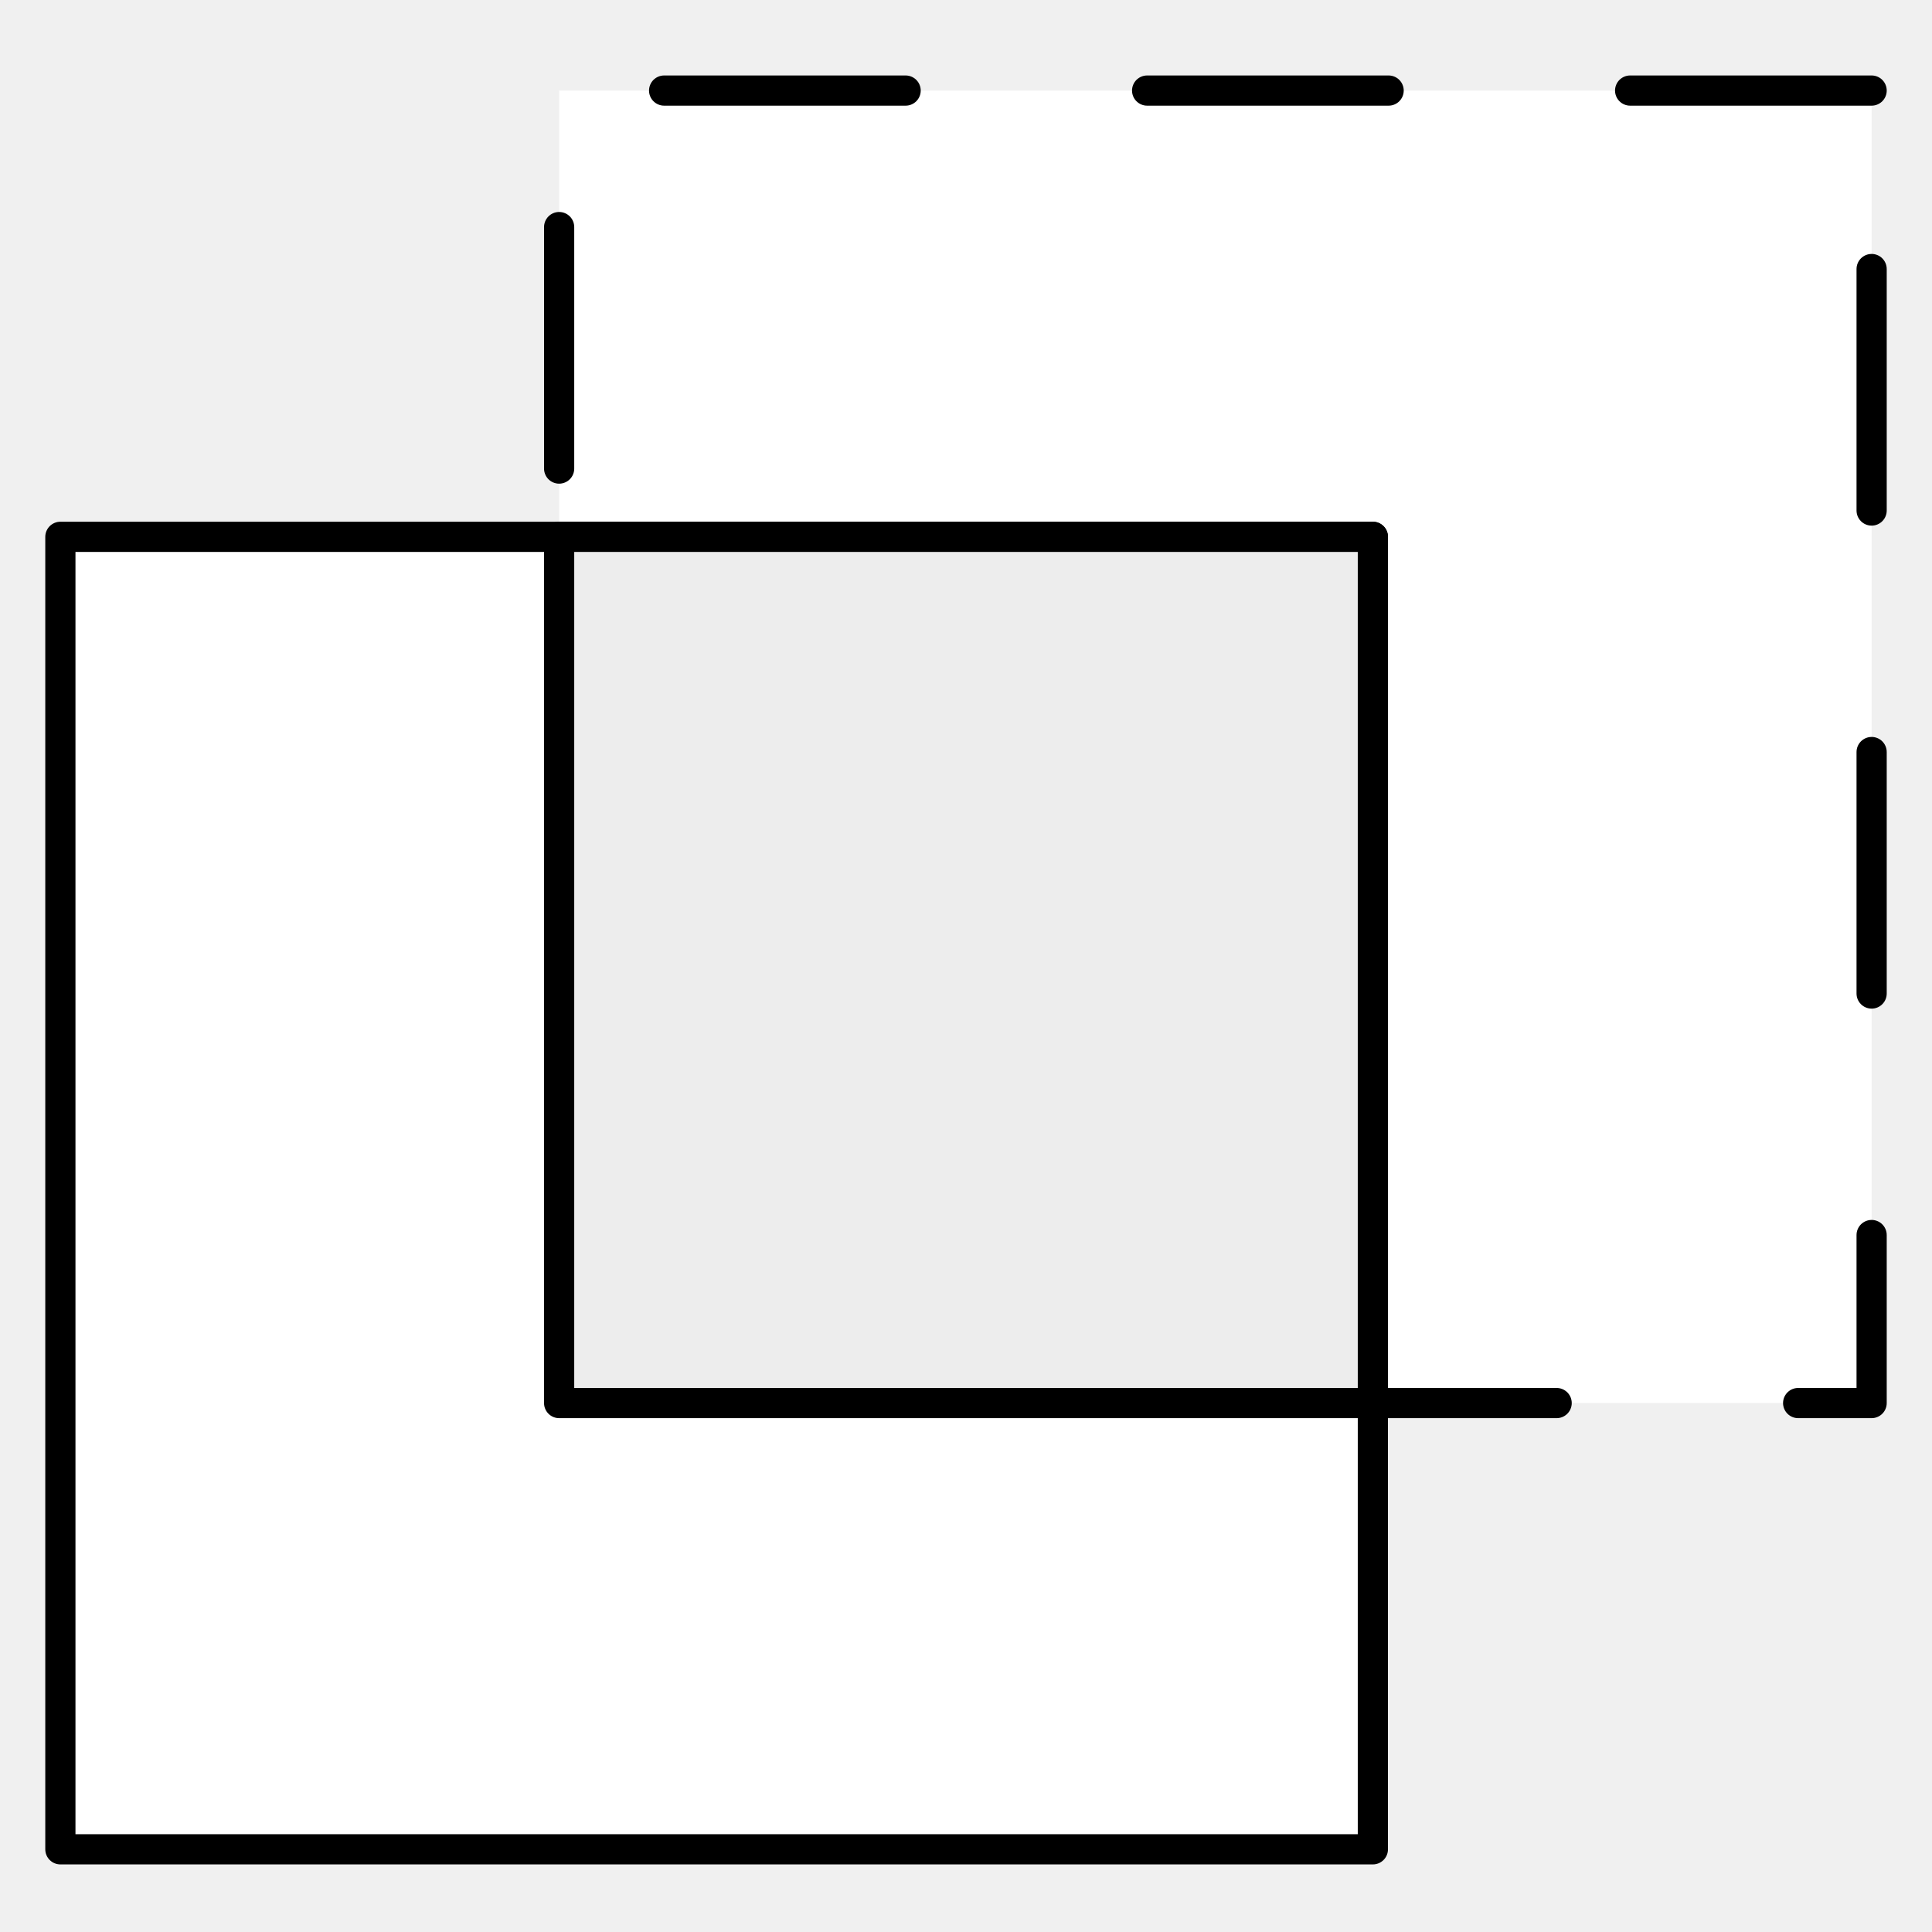
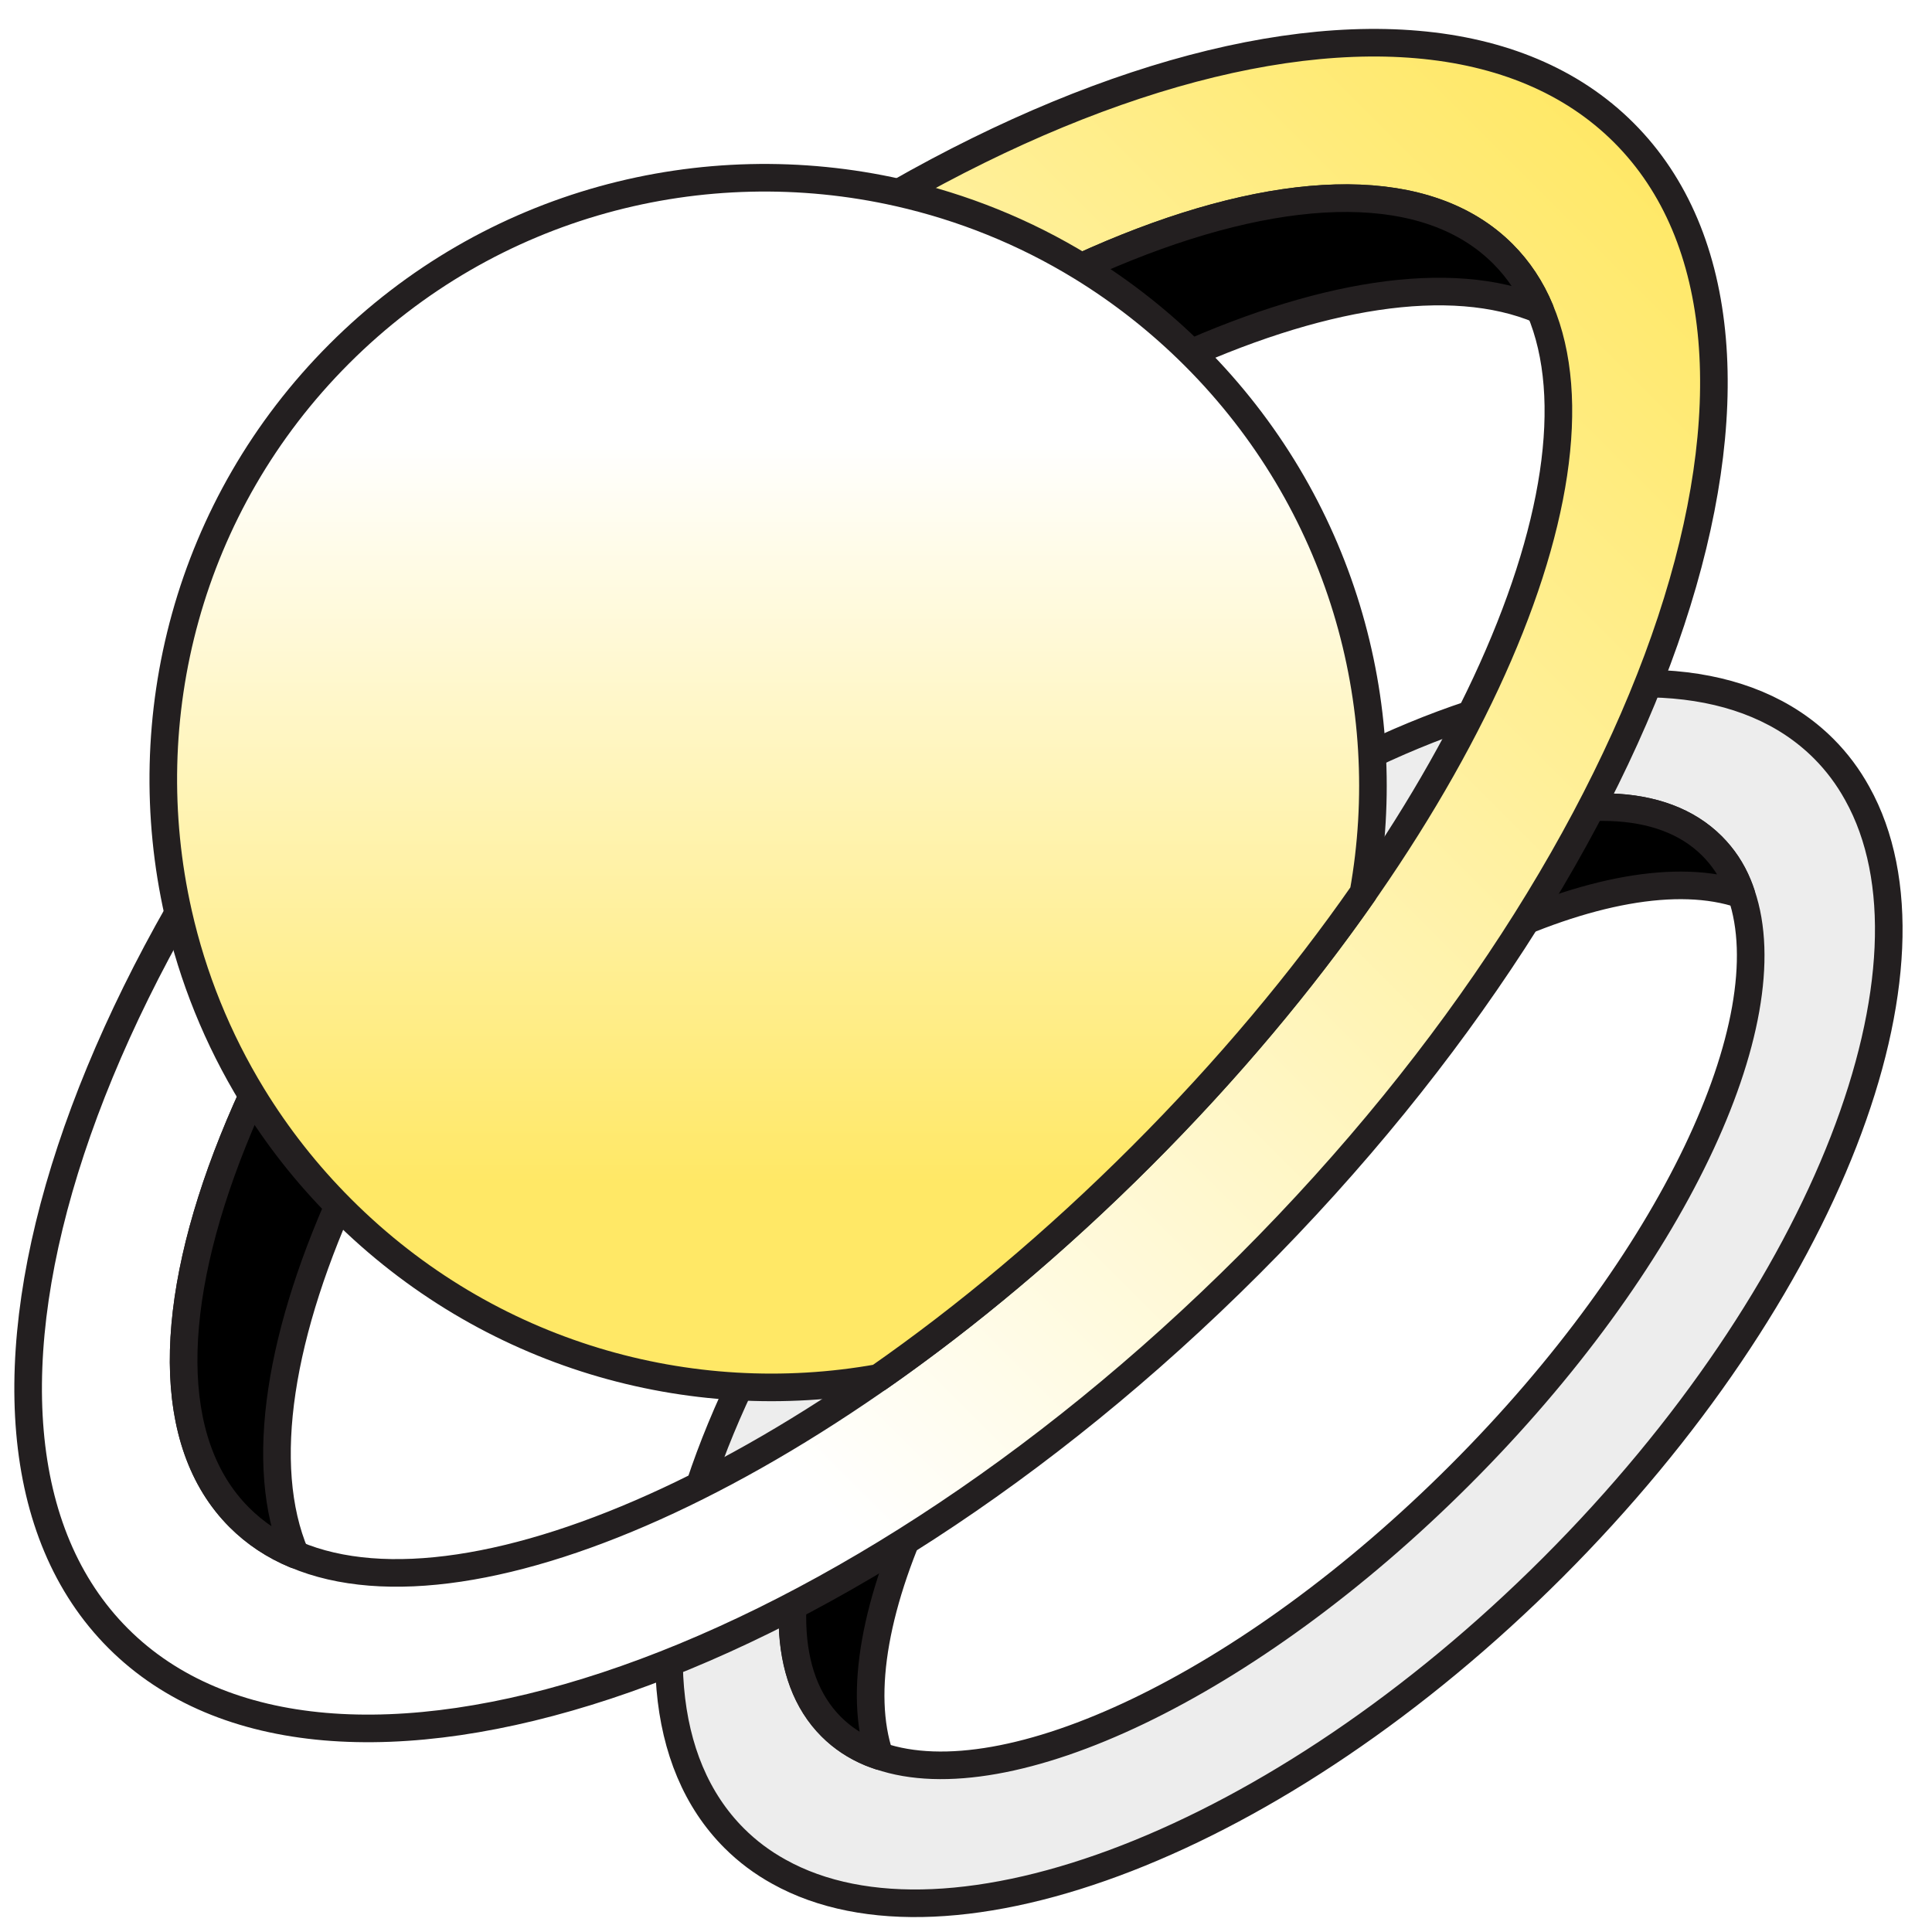
- <svg xmlns="http://www.w3.org/2000/svg" width="64" height="64" viewBox="0 0 64 64" fill="none">
-   <path d="M62 3H18.522V46.478H62V3Z" fill="white" stroke="black" stroke-linecap="round" stroke-linejoin="round" stroke-dasharray="8 8" />
-   <path d="M45.478 17.783H2V61.261H45.478V17.783Z" fill="white" stroke="black" stroke-linecap="round" stroke-linejoin="round" />
-   <path d="M45.478 17.783H18.522V46.478H45.478V17.783Z" fill="#EDEDED" stroke="black" stroke-linecap="round" stroke-linejoin="round" />
+ <svg xmlns="http://www.w3.org/2000/svg" width="35" height="35" viewBox="0 0 35 35" fill="none">
+   <g clip-path="url(#clip0_11254_24915)">
+     <rect width="35" height="35" fill="white" />
+     <path d="M18.203 18.468C12.752 23.92 10.558 30.558 13.3 33.3C13.541 33.541 13.813 33.744 14.111 33.908C17.198 35.63 23.159 33.368 28.131 28.396C33.103 23.424 35.368 17.461 33.645 14.373C33.48 14.074 33.278 13.803 33.038 13.563C30.296 10.821 23.655 13.017 18.203 18.468ZM31.485 16.032C31.508 16.087 31.529 16.146 31.548 16.205C32.337 18.51 30.292 22.878 26.452 26.717C22.613 30.557 18.245 32.602 15.94 31.813C15.881 31.794 15.823 31.771 15.767 31.75C15.497 31.638 15.26 31.481 15.06 31.28C13.26 29.481 15.032 24.763 19.017 20.51C19.213 20.3 19.413 20.092 19.62 19.885C19.827 19.678 20.035 19.478 20.245 19.282C24.499 15.296 29.216 13.525 31.015 15.325C31.215 15.525 31.374 15.761 31.485 16.032Z" fill="#EDEDED" stroke="#231F20" stroke-width="0.5" stroke-linecap="round" stroke-linejoin="round" />
+     <path d="M31.014 15.325C31.214 15.525 31.373 15.761 31.483 16.032C31.506 16.087 31.528 16.146 31.547 16.205C29.238 15.422 24.875 17.465 21.037 21.303C17.198 25.142 15.155 29.505 15.938 31.814C15.879 31.795 15.821 31.772 15.765 31.75C15.496 31.638 15.258 31.481 15.058 31.281C13.259 29.481 15.031 24.763 19.015 20.511C19.211 20.301 19.412 20.092 19.619 19.885C19.826 19.678 20.034 19.478 20.244 19.282C24.498 15.296 29.214 13.526 31.014 15.325Z" fill="black" stroke="#231F20" stroke-width="0.5" stroke-linecap="round" stroke-linejoin="round" />
+     <path d="M8.919 9.183C1.387 16.715 -1.648 25.891 2.142 29.681C5.93 33.469 15.107 30.434 22.638 22.903C30.172 15.369 33.206 6.193 29.418 2.405C25.63 -1.383 16.452 1.65 8.919 9.183ZM27.899 5.613C29.268 8.849 26.328 15.294 20.679 20.943C15.032 26.591 8.587 29.531 5.35 28.162C4.963 28.001 4.622 27.775 4.335 27.488C1.627 24.781 4.557 17.463 10.878 11.142C17.2 4.82 24.518 1.89 27.225 4.597C27.512 4.885 27.738 5.226 27.899 5.613Z" fill="url(#paint0_linear_11254_24915)" stroke="#231F20" stroke-width="0.5" stroke-linecap="round" stroke-linejoin="round" />
+     <path d="M27.226 4.599C27.513 4.886 27.739 5.227 27.899 5.614C24.662 4.246 18.218 7.188 12.57 12.835C6.924 18.481 3.982 24.925 5.35 28.163C4.963 28.003 4.622 27.777 4.335 27.489C1.628 24.782 4.558 17.464 10.878 11.143C17.2 4.821 24.518 1.891 27.226 4.599Z" fill="black" stroke="#231F20" stroke-width="0.5" stroke-linecap="round" stroke-linejoin="round" />
+     <path d="M21.642 6.452C24.291 9.102 25.312 12.759 24.7 16.174C23.589 17.769 22.237 19.387 20.68 20.944C19.123 22.501 17.506 23.852 15.913 24.962C12.498 25.574 8.839 24.554 6.19 21.904C5.558 21.273 5.02 20.585 4.573 19.855C3.938 18.817 3.489 17.697 3.229 16.545C2.429 13.005 3.401 9.154 6.147 6.408C8.892 3.662 12.742 2.691 16.282 3.491C17.435 3.752 18.556 4.199 19.593 4.835C20.322 5.282 21.011 5.821 21.642 6.452Z" fill="url(#paint1_linear_11254_24915)" stroke="#231F20" stroke-width="0.5" stroke-linecap="round" stroke-linejoin="round" />
+   </g>
+   <defs>
+     <linearGradient id="paint0_linear_11254_24915" x1="9.766" y1="22.054" x2="29.417" y2="2.403" gradientUnits="userSpaceOnUse">
+       <stop stop-color="white" />
+       <stop offset="1" stop-color="#FFE866" />
+     </linearGradient>
+     <linearGradient id="paint1_linear_11254_24915" x1="20.497" y1="8.009" x2="20.497" y2="21.402" gradientUnits="userSpaceOnUse">
+       <stop stop-color="white" />
+       <stop offset="1" stop-color="#FFE866" />
+     </linearGradient>
+     <clipPath id="clip0_11254_24915">
+       <rect width="35" height="35" fill="white" />
+     </clipPath>
+   </defs>
</svg>
